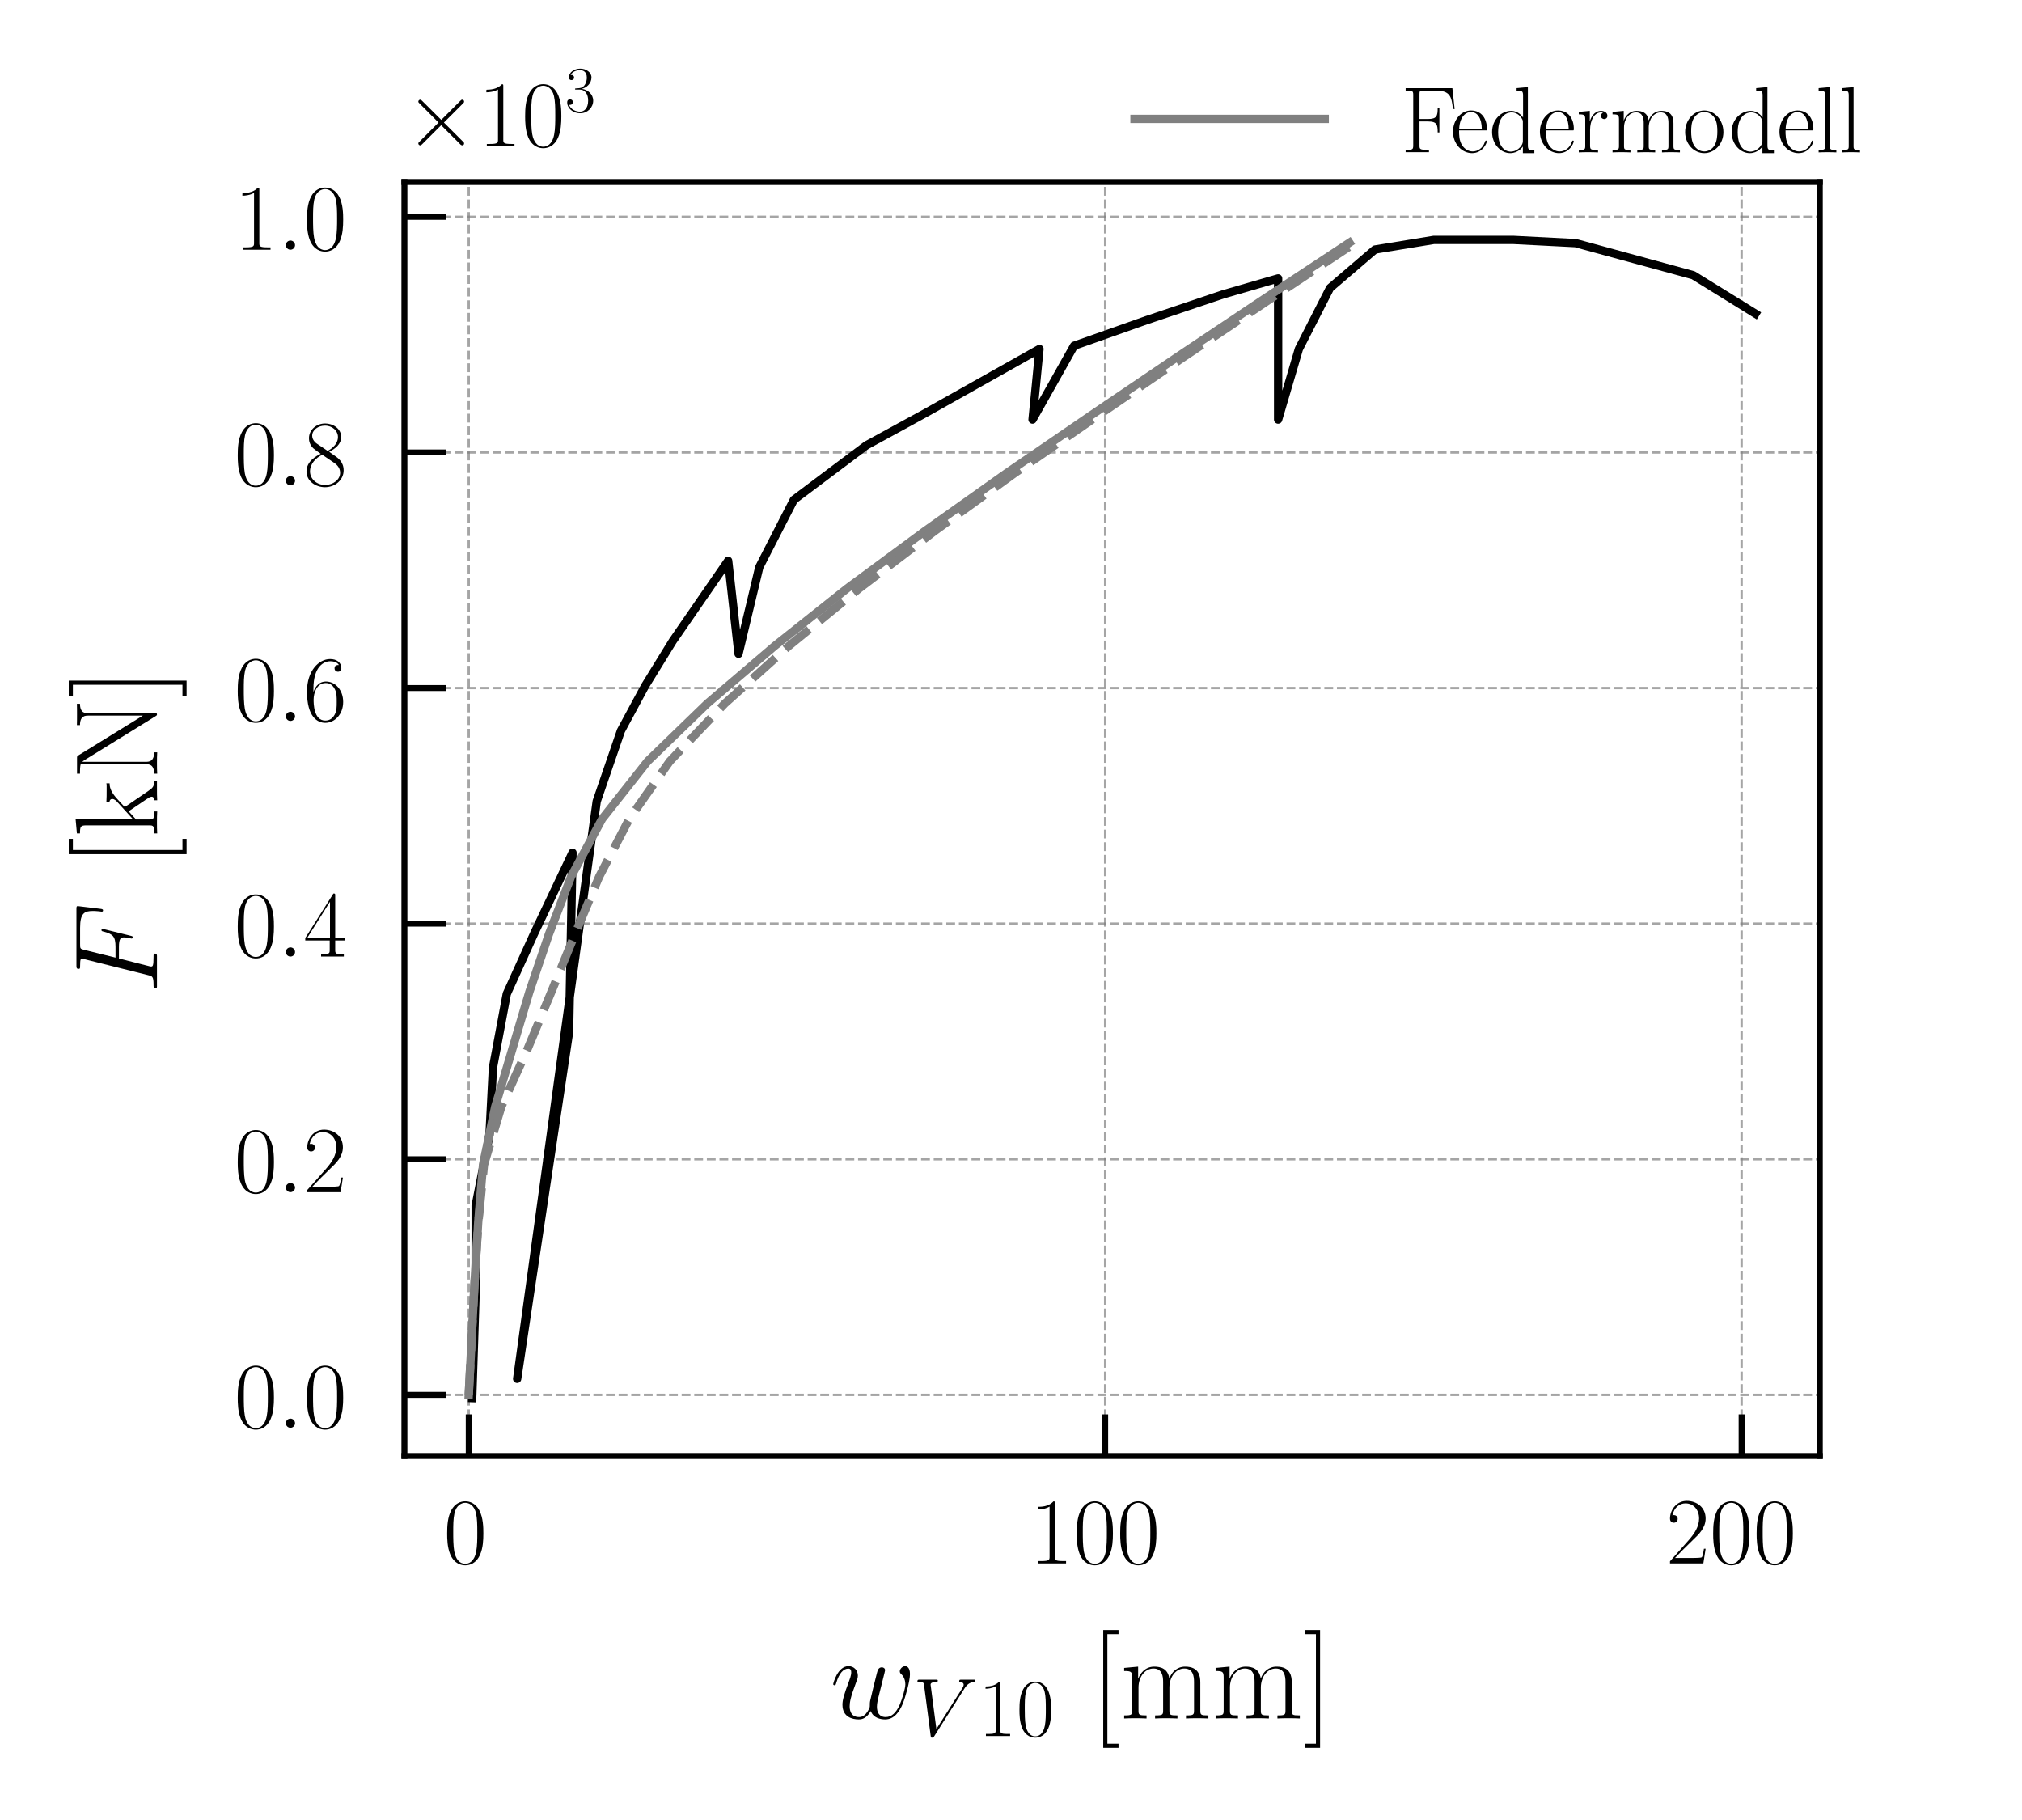
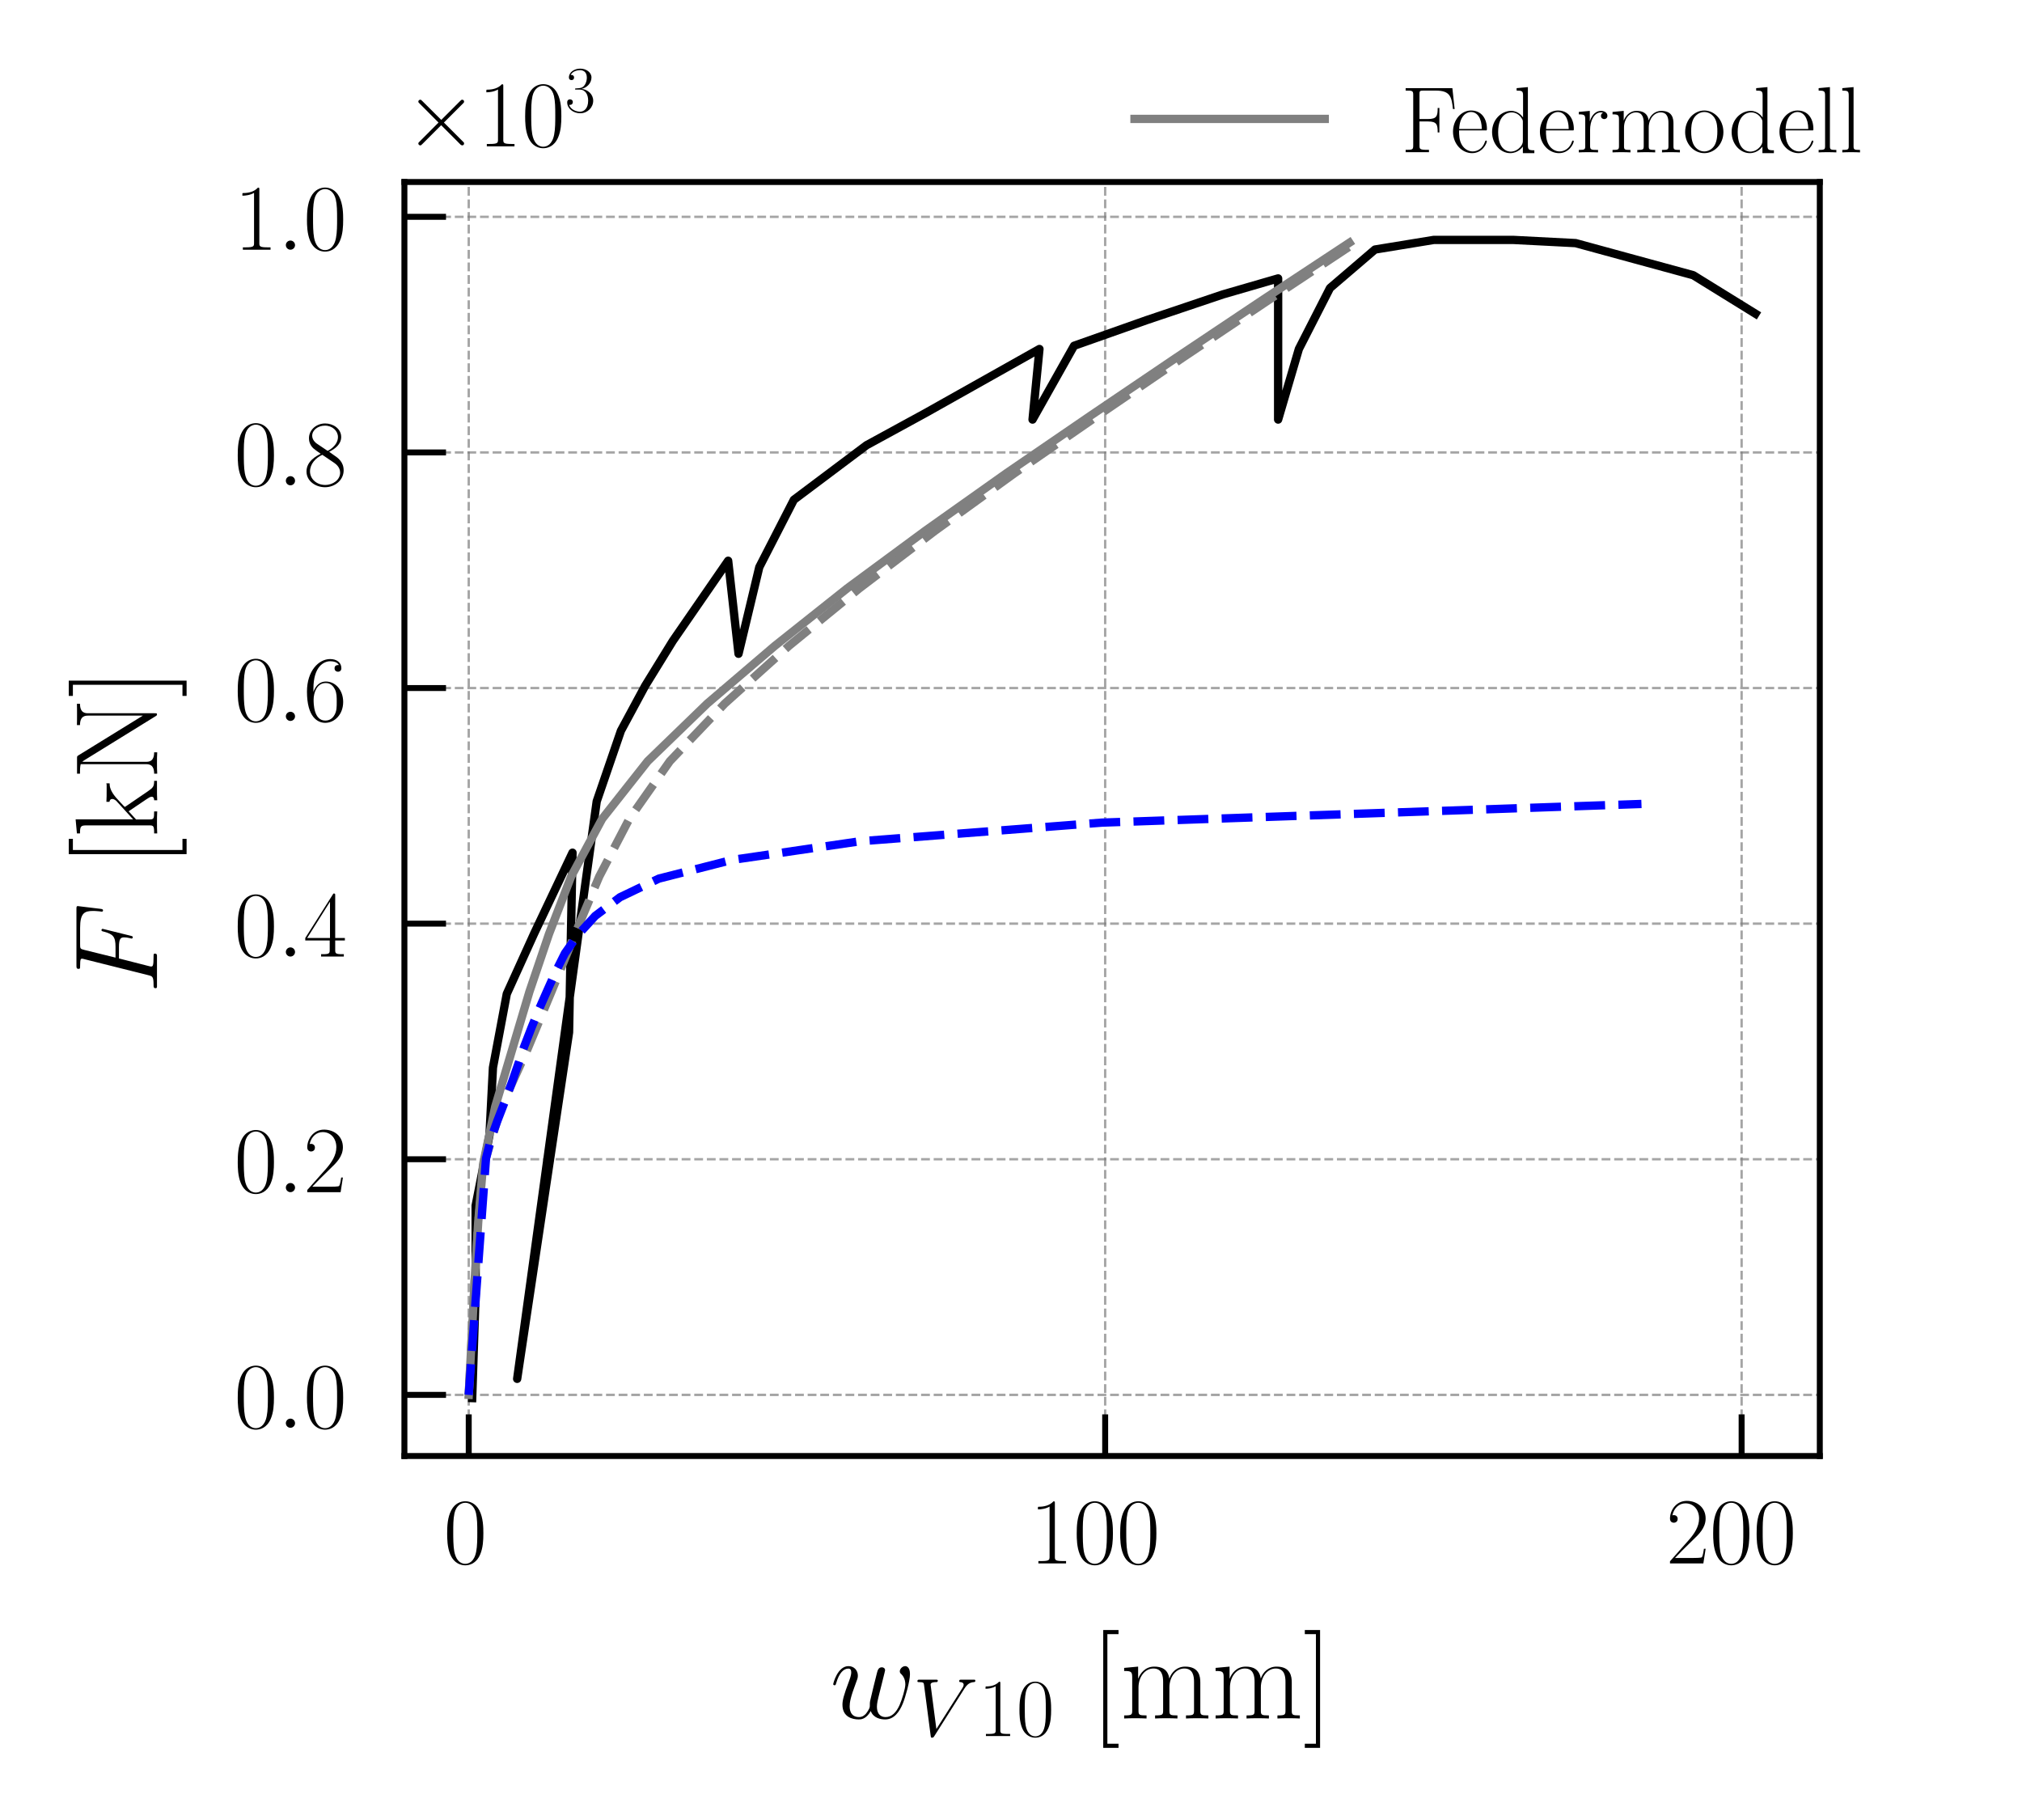
<svg xmlns="http://www.w3.org/2000/svg" xmlns:xlink="http://www.w3.org/1999/xlink" width="170.079pt" height="153.071pt" viewBox="0 0 170.079 153.071" version="1.1">
  <defs>
    <style type="text/css">*{stroke-linejoin: round; stroke-linecap: butt}</style>
  </defs>
  <g id="figure_1">
    <g id="patch_1">
      <path d="M 0 153.071  L 170.079 153.071  L 170.079 0  L 0 0  z " style="fill: #ffffff" />
    </g>
    <g id="axes_1">
      <g id="patch_2">
        <path d="M 34.016 122.457  L 153.071 122.457  L 153.071 15.307  L 34.016 15.307  z " style="fill: #ffffff" />
      </g>
      <g id="matplotlib.axis_1">
        <g id="xtick_1">
          <g id="line2d_1">
-             <path d="M 39.427 122.457  L 39.427 15.307  " clip-path="url(#pce113cdc42)" style="fill: none; stroke-dasharray: 0.74,0.32; stroke-dashoffset: 0; stroke: #808080; stroke-opacity: 0.7; stroke-width: 0.2" />
+             <path d="M 39.427 122.457  L 39.427 15.307  " clip-path="url(#padf5130ca3)" style="fill: none; stroke-dasharray: 0.74,0.32; stroke-dashoffset: 0; stroke: #808080; stroke-opacity: 0.7; stroke-width: 0.2" />
          </g>
          <g id="line2d_2">
            <defs>
-               <path id="mc399e34400" d="M 0 0  L 0 -3.5  " style="stroke: #000000; stroke-width: 0.5" />
-             </defs>
-             <g>
-               <use xlink:href="#mc399e34400" x="39.427" y="122.457" style="stroke: #000000; stroke-width: 0.5" />
+               <path id="md40442b417" d="M 0 0  L 0 -3.5  " style="stroke: #000000; stroke-width: 0.5" />
+             </defs>
+             <g>
+               <use xlink:href="#md40442b417" x="39.427" y="122.457" style="stroke: #000000; stroke-width: 0.5" />
            </g>
          </g>
          <g id="text_1">
            <g transform="translate(37.31025 131.4915) scale(0.08 -0.08)">
              <defs>
                <path id="CMR17-30" d="M 2688 2025  C 2688 2416 2682 3080 2413 3591  C 2176 4039 1798 4198 1466 4198  C 1158 4198 768 4058 525 3597  C 269 3118 243 2524 243 2025  C 243 1661 250 1106 448 619  C 723 -39 1216 -128 1466 -128  C 1760 -128 2208 -7 2470 600  C 2662 1042 2688 1559 2688 2025  z M 1466 -26  C 1056 -26 813 325 723 812  C 653 1188 653 1738 653 2096  C 653 2588 653 2997 736 3387  C 858 3929 1216 4096 1466 4096  C 1728 4096 2067 3923 2189 3400  C 2272 3036 2278 2607 2278 2096  C 2278 1680 2278 1169 2202 792  C 2067 95 1690 -26 1466 -26  z " transform="scale(0.015625)" />
              </defs>
              <use xlink:href="#CMR17-30" transform="scale(0.996264)" />
            </g>
          </g>
        </g>
        <g id="xtick_2">
          <g id="line2d_3">
-             <path d="M 92.961 122.457  L 92.961 15.307  " clip-path="url(#pce113cdc42)" style="fill: none; stroke-dasharray: 0.74,0.32; stroke-dashoffset: 0; stroke: #808080; stroke-opacity: 0.7; stroke-width: 0.2" />
+             <path d="M 92.961 122.457  L 92.961 15.307  " clip-path="url(#padf5130ca3)" style="fill: none; stroke-dasharray: 0.74,0.32; stroke-dashoffset: 0; stroke: #808080; stroke-opacity: 0.7; stroke-width: 0.2" />
          </g>
          <g id="line2d_4">
            <g>
-               <use xlink:href="#mc399e34400" x="92.961" y="122.457" style="stroke: #000000; stroke-width: 0.5" />
+               <use xlink:href="#md40442b417" x="92.961" y="122.457" style="stroke: #000000; stroke-width: 0.5" />
            </g>
          </g>
          <g id="text_2">
            <g transform="translate(86.61014 131.4915) scale(0.08 -0.08)">
              <defs>
                <path id="CMR17-31" d="M 1702 4058  C 1702 4192 1696 4192 1606 4192  C 1357 3916 979 3827 621 3827  C 602 3827 570 3827 563 3808  C 557 3795 557 3782 557 3648  C 755 3648 1088 3686 1344 3839  L 1344 461  C 1344 236 1331 160 781 160  L 589 160  L 589 0  C 896 0 1216 0 1523 0  C 1830 0 2150 0 2458 0  L 2458 160  L 2266 160  C 1715 160 1702 230 1702 458  L 1702 4058  z " transform="scale(0.015625)" />
              </defs>
              <use xlink:href="#CMR17-31" transform="scale(0.996264)" />
              <use xlink:href="#CMR17-30" transform="translate(45.69048 0) scale(0.996264)" />
              <use xlink:href="#CMR17-30" transform="translate(91.38095 0) scale(0.996264)" />
            </g>
          </g>
        </g>
        <g id="xtick_3">
          <g id="line2d_5">
-             <path d="M 146.495 122.457  L 146.495 15.307  " clip-path="url(#pce113cdc42)" style="fill: none; stroke-dasharray: 0.74,0.32; stroke-dashoffset: 0; stroke: #808080; stroke-opacity: 0.7; stroke-width: 0.2" />
+             <path d="M 146.495 122.457  L 146.495 15.307  " clip-path="url(#padf5130ca3)" style="fill: none; stroke-dasharray: 0.74,0.32; stroke-dashoffset: 0; stroke: #808080; stroke-opacity: 0.7; stroke-width: 0.2" />
          </g>
          <g id="line2d_6">
            <g>
-               <use xlink:href="#mc399e34400" x="146.495" y="122.457" style="stroke: #000000; stroke-width: 0.5" />
+               <use xlink:href="#md40442b417" x="146.495" y="122.457" style="stroke: #000000; stroke-width: 0.5" />
            </g>
          </g>
          <g id="text_3">
            <g transform="translate(140.1442 131.4915) scale(0.08 -0.08)">
              <defs>
                <path id="CMR17-32" d="M 2669 989  L 2554 989  C 2490 536 2438 459 2413 420  C 2381 369 1920 369 1830 369  L 602 369  C 832 619 1280 1072 1824 1597  C 2214 1967 2669 2402 2669 3035  C 2669 3790 2067 4224 1395 4224  C 691 4224 262 3604 262 3030  C 262 2780 448 2748 525 2748  C 589 2748 781 2787 781 3010  C 781 3207 614 3264 525 3264  C 486 3264 448 3258 422 3245  C 544 3790 915 4058 1306 4058  C 1862 4058 2227 3617 2227 3035  C 2227 2479 1901 2000 1536 1584  L 262 146  L 262 0  L 2515 0  L 2669 989  z " transform="scale(0.015625)" />
              </defs>
              <use xlink:href="#CMR17-32" transform="scale(0.996264)" />
              <use xlink:href="#CMR17-30" transform="translate(45.69048 0) scale(0.996264)" />
              <use xlink:href="#CMR17-30" transform="translate(91.38095 0) scale(0.996264)" />
            </g>
          </g>
        </g>
        <g id="text_4">
          <g transform="translate(69.81652 144.5132) scale(0.1 -0.1)">
            <defs>
              <path id="CMMI12-77" d="M 2202 390  C 2342 6 2739 -64 2982 -64  C 3469 -64 3757 358 3936 798  C 4083 1169 4320 2012 4320 2389  C 4320 2778 4122 2816 4064 2816  C 3910 2816 3770 2663 3770 2535  C 3770 2459 3814 2414 3846 2389  C 3904 2331 4070 2159 4070 1827  C 4070 1609 3891 1009 3757 709  C 3578 319 3341 64 3008 64  C 2650 64 2534 332 2534 626  C 2534 811 2592 1035 2618 1143  L 2886 2216  C 2918 2344 2976 2567 2976 2593  C 2976 2689 2899 2753 2803 2753  C 2618 2753 2573 2593 2534 2440  C 2470 2191 2202 1111 2176 971  C 2150 862 2150 792 2150 651  C 2150 498 1946 255 1939 243  C 1869 172 1766 64 1568 64  C 1062 64 1062 543 1062 651  C 1062 856 1107 1137 1395 1897  C 1472 2095 1504 2178 1504 2305  C 1504 2574 1312 2816 998 2816  C 410 2816 173 1890 173 1839  C 173 1814 198 1782 243 1782  C 301 1782 307 1807 333 1896  C 493 2454 742 2682 979 2682  C 1043 2682 1146 2682 1146 2478  C 1146 2446 1146 2312 1037 2031  C 736 1233 672 971 672 728  C 672 57 1222 -64 1549 -64  C 1658 -64 1946 -64 2202 390  z " transform="scale(0.015625)" />
              <path id="CMMI12-56" d="M 3962 3640  C 4179 3984 4378 4136 4704 4162  C 4768 4168 4819 4168 4819 4282  C 4819 4308 4806 4346 4749 4346  C 4634 4346 4358 4346 4243 4346  C 4058 4346 3866 4346 3686 4346  C 3635 4346 3571 4346 3571 4226  C 3571 4168 3629 4162 3654 4162  C 3891 4143 3917 4029 3917 3952  C 3917 3857 3827 3710 3821 3704  L 1811 540  L 1363 3969  C 1363 4160 1696 4160 1766 4160  C 1862 4160 1920 4160 1920 4282  C 1920 4346 1850 4346 1830 4346  C 1722 4346 1594 4346 1485 4346  L 1126 4346  C 659 4346 467 4346 461 4346  C 422 4346 346 4346 346 4230  C 346 4160 390 4160 493 4160  C 819 4160 838 4102 858 3944  L 1370 24  C 1389 -109 1389 -128 1478 -128  C 1555 -128 1587 -109 1651 -8  L 3962 3640  z " transform="scale(0.015625)" />
              <path id="CMR17-5b" d="M 1504 -1600  L 1504 -1377  L 902 -1377  L 902 4544  L 1504 4544  L 1504 4767  L 678 4767  L 678 -1600  L 1504 -1600  z " transform="scale(0.015625)" />
              <path id="CMR17-6d" d="M 4326 1933  C 4326 2252 4269 2790 3507 2790  C 3072 2790 2771 2496 2656 2151  L 2650 2151  C 2573 2676 2195 2790 1837 2790  C 1331 2790 1069 2400 973 2144  L 966 2144  L 966 2790  L 211 2720  L 211 2554  C 589 2554 646 2515 646 2208  L 646 428  C 646 184 621 153 211 153  L 211 -13  C 365 0 646 0 813 0  C 979 0 1267 0 1421 -13  L 1421 153  C 1011 153 986 178 986 428  L 986 1658  C 986 2247 1344 2688 1792 2688  C 2266 2688 2317 2266 2317 1958  L 2317 428  C 2317 184 2291 153 1882 153  L 1882 -13  C 2035 0 2317 0 2483 0  C 2650 0 2938 0 3091 -13  L 3091 153  C 2682 153 2656 178 2656 428  L 2656 1658  C 2656 2247 3014 2688 3462 2688  C 3936 2688 3987 2266 3987 1958  L 3987 428  C 3987 184 3962 153 3552 153  L 3552 -13  C 3706 0 3987 0 4154 0  C 4320 0 4608 0 4762 -13  L 4762 153  C 4352 153 4326 178 4326 428  L 4326 1933  z " transform="scale(0.015625)" />
              <path id="CMR17-5d" d="M 915 4767  L 90 4767  L 90 4544  L 691 4544  L 691 -1377  L 90 -1377  L 90 -1600  L 915 -1600  L 915 4767  z " transform="scale(0.015625)" />
            </defs>
            <use xlink:href="#CMMI12-77" transform="scale(0.996264)" />
            <use xlink:href="#CMMI12-56" transform="translate(69.73199 -14.94392) scale(0.697382)" />
            <use xlink:href="#CMR17-31" transform="translate(124.7149 -14.94392) scale(0.697382)" />
            <use xlink:href="#CMR17-30" transform="translate(156.698 -14.94392) scale(0.697382)" />
            <use xlink:href="#CMR17-5b" transform="translate(219.2553 0) scale(0.996264)" />
            <use xlink:href="#CMR17-6d" transform="translate(244.1264 0) scale(0.996264)" />
            <use xlink:href="#CMR17-6d" transform="translate(321.046 0) scale(0.996264)" />
            <use xlink:href="#CMR17-5d" transform="translate(397.9656 0) scale(0.996264)" />
          </g>
        </g>
      </g>
      <g id="matplotlib.axis_2">
        <g id="ytick_1">
          <g id="line2d_7">
-             <path d="M 34.016 117.316  L 153.071 117.316  " clip-path="url(#pce113cdc42)" style="fill: none; stroke-dasharray: 0.74,0.32; stroke-dashoffset: 0; stroke: #808080; stroke-opacity: 0.7; stroke-width: 0.2" />
+             <path d="M 34.016 117.316  L 153.071 117.316  " clip-path="url(#padf5130ca3)" style="fill: none; stroke-dasharray: 0.74,0.32; stroke-dashoffset: 0; stroke: #808080; stroke-opacity: 0.7; stroke-width: 0.2" />
          </g>
          <g id="line2d_8">
            <defs>
-               <path id="mf75e0494d8" d="M 0 0  L 3.5 0  " style="stroke: #000000; stroke-width: 0.5" />
-             </defs>
-             <g>
-               <use xlink:href="#mf75e0494d8" x="34.016" y="117.316" style="stroke: #000000; stroke-width: 0.5" />
+               <path id="m12a838e533" d="M 0 0  L 3.5 0  " style="stroke: #000000; stroke-width: 0.5" />
+             </defs>
+             <g>
+               <use xlink:href="#m12a838e533" x="34.016" y="117.316" style="stroke: #000000; stroke-width: 0.5" />
            </g>
          </g>
          <g id="text_5">
            <g transform="translate(19.69506 120.0838) scale(0.08 -0.08)">
              <defs>
                <path id="CMMI12-3a" d="M 1178 307  C 1178 492 1024 619 870 619  C 685 619 557 466 557 313  C 557 128 710 0 864 0  C 1050 0 1178 153 1178 307  z " transform="scale(0.015625)" />
              </defs>
              <use xlink:href="#CMR17-30" transform="scale(0.996264)" />
              <use xlink:href="#CMMI12-3a" transform="translate(45.69048 0) scale(0.996264)" />
              <use xlink:href="#CMR17-30" transform="translate(72.78765 0) scale(0.996264)" />
            </g>
          </g>
        </g>
        <g id="ytick_2">
          <g id="line2d_9">
-             <path d="M 34.016 97.5  L 153.071 97.5  " clip-path="url(#pce113cdc42)" style="fill: none; stroke-dasharray: 0.74,0.32; stroke-dashoffset: 0; stroke: #808080; stroke-opacity: 0.7; stroke-width: 0.2" />
+             <path d="M 34.016 97.5  L 153.071 97.5  " clip-path="url(#padf5130ca3)" style="fill: none; stroke-dasharray: 0.74,0.32; stroke-dashoffset: 0; stroke: #808080; stroke-opacity: 0.7; stroke-width: 0.2" />
          </g>
          <g id="line2d_10">
            <g>
-               <use xlink:href="#mf75e0494d8" x="34.016" y="97.5" style="stroke: #000000; stroke-width: 0.5" />
+               <use xlink:href="#m12a838e533" x="34.016" y="97.5" style="stroke: #000000; stroke-width: 0.5" />
            </g>
          </g>
          <g id="text_6">
            <g transform="translate(19.69506 100.2675) scale(0.08 -0.08)">
              <use xlink:href="#CMR17-30" transform="scale(0.996264)" />
              <use xlink:href="#CMMI12-3a" transform="translate(45.69048 0) scale(0.996264)" />
              <use xlink:href="#CMR17-32" transform="translate(72.78765 0) scale(0.996264)" />
            </g>
          </g>
        </g>
        <g id="ytick_3">
          <g id="line2d_11">
-             <path d="M 34.016 77.684  L 153.071 77.684  " clip-path="url(#pce113cdc42)" style="fill: none; stroke-dasharray: 0.74,0.32; stroke-dashoffset: 0; stroke: #808080; stroke-opacity: 0.7; stroke-width: 0.2" />
+             <path d="M 34.016 77.684  L 153.071 77.684  " clip-path="url(#padf5130ca3)" style="fill: none; stroke-dasharray: 0.74,0.32; stroke-dashoffset: 0; stroke: #808080; stroke-opacity: 0.7; stroke-width: 0.2" />
          </g>
          <g id="line2d_12">
            <g>
-               <use xlink:href="#mf75e0494d8" x="34.016" y="77.684" style="stroke: #000000; stroke-width: 0.5" />
+               <use xlink:href="#m12a838e533" x="34.016" y="77.684" style="stroke: #000000; stroke-width: 0.5" />
            </g>
          </g>
          <g id="text_7">
            <g transform="translate(19.69506 80.45115) scale(0.08 -0.08)">
              <defs>
                <path id="CMR17-34" d="M 2150 4122  C 2150 4256 2144 4256 2029 4256  L 128 1254  L 128 1088  L 1779 1088  L 1779 457  C 1779 224 1766 160 1318 160  L 1197 160  L 1197 0  C 1402 0 1747 0 1965 0  C 2182 0 2528 0 2733 0  L 2733 160  L 2611 160  C 2163 160 2150 224 2150 457  L 2150 1088  L 2803 1088  L 2803 1254  L 2150 1254  L 2150 4122  z M 1798 3703  L 1798 1254  L 256 1254  L 1798 3703  z " transform="scale(0.015625)" />
              </defs>
              <use xlink:href="#CMR17-30" transform="scale(0.996264)" />
              <use xlink:href="#CMMI12-3a" transform="translate(45.69048 0) scale(0.996264)" />
              <use xlink:href="#CMR17-34" transform="translate(72.78765 0) scale(0.996264)" />
            </g>
          </g>
        </g>
        <g id="ytick_4">
          <g id="line2d_13">
-             <path d="M 34.016 57.867  L 153.071 57.867  " clip-path="url(#pce113cdc42)" style="fill: none; stroke-dasharray: 0.74,0.32; stroke-dashoffset: 0; stroke: #808080; stroke-opacity: 0.7; stroke-width: 0.2" />
+             <path d="M 34.016 57.867  L 153.071 57.867  " clip-path="url(#padf5130ca3)" style="fill: none; stroke-dasharray: 0.74,0.32; stroke-dashoffset: 0; stroke: #808080; stroke-opacity: 0.7; stroke-width: 0.2" />
          </g>
          <g id="line2d_14">
            <g>
-               <use xlink:href="#mf75e0494d8" x="34.016" y="57.867" style="stroke: #000000; stroke-width: 0.5" />
+               <use xlink:href="#m12a838e533" x="34.016" y="57.867" style="stroke: #000000; stroke-width: 0.5" />
            </g>
          </g>
          <g id="text_8">
            <g transform="translate(19.69506 60.63482) scale(0.08 -0.08)">
              <defs>
                <path id="CMR17-36" d="M 678 2176  C 678 3690 1395 4032 1811 4032  C 1946 4032 2272 4009 2400 3776  C 2298 3776 2106 3776 2106 3553  C 2106 3381 2246 3323 2336 3323  C 2394 3323 2566 3348 2566 3560  C 2566 3954 2246 4179 1805 4179  C 1043 4179 243 3390 243 1984  C 243 253 966 -128 1478 -128  C 2099 -128 2688 427 2688 1283  C 2688 2081 2170 2662 1517 2662  C 1126 2662 838 2407 678 1960  L 678 2176  z M 1478 25  C 691 25 691 1200 691 1436  C 691 1896 909 2560 1504 2560  C 1613 2560 1926 2560 2138 2120  C 2253 1870 2253 1609 2253 1289  C 2253 944 2253 690 2118 434  C 1978 171 1773 25 1478 25  z " transform="scale(0.015625)" />
              </defs>
              <use xlink:href="#CMR17-30" transform="scale(0.996264)" />
              <use xlink:href="#CMMI12-3a" transform="translate(45.69048 0) scale(0.996264)" />
              <use xlink:href="#CMR17-36" transform="translate(72.78765 0) scale(0.996264)" />
            </g>
          </g>
        </g>
        <g id="ytick_5">
          <g id="line2d_15">
-             <path d="M 34.016 38.051  L 153.071 38.051  " clip-path="url(#pce113cdc42)" style="fill: none; stroke-dasharray: 0.74,0.32; stroke-dashoffset: 0; stroke: #808080; stroke-opacity: 0.7; stroke-width: 0.2" />
+             <path d="M 34.016 38.051  L 153.071 38.051  " clip-path="url(#padf5130ca3)" style="fill: none; stroke-dasharray: 0.74,0.32; stroke-dashoffset: 0; stroke: #808080; stroke-opacity: 0.7; stroke-width: 0.2" />
          </g>
          <g id="line2d_16">
            <g>
-               <use xlink:href="#mf75e0494d8" x="34.016" y="38.051" style="stroke: #000000; stroke-width: 0.5" />
+               <use xlink:href="#m12a838e533" x="34.016" y="38.051" style="stroke: #000000; stroke-width: 0.5" />
            </g>
          </g>
          <g id="text_9">
            <g transform="translate(19.69506 40.81848) scale(0.08 -0.08)">
              <defs>
                <path id="CMR17-38" d="M 1741 2264  C 2144 2467 2554 2773 2554 3263  C 2554 3841 1990 4179 1472 4179  C 890 4179 378 3759 378 3180  C 378 3021 416 2747 666 2505  C 730 2442 998 2251 1171 2130  C 883 1983 211 1634 211 934  C 211 279 838 -128 1459 -128  C 2144 -128 2720 362 2720 1010  C 2720 1590 2330 1857 2074 2029  L 1741 2264  z M 902 2822  C 851 2854 595 3051 595 3351  C 595 3739 998 4032 1459 4032  C 1965 4032 2336 3676 2336 3262  C 2336 2669 1670 2331 1638 2331  C 1632 2331 1626 2331 1574 2370  L 902 2822  z M 2080 1519  C 2176 1449 2483 1240 2483 851  C 2483 381 2010 25 1472 25  C 890 25 448 438 448 940  C 448 1443 838 1862 1280 2060  L 2080 1519  z " transform="scale(0.015625)" />
              </defs>
              <use xlink:href="#CMR17-30" transform="scale(0.996264)" />
              <use xlink:href="#CMMI12-3a" transform="translate(45.69048 0) scale(0.996264)" />
              <use xlink:href="#CMR17-38" transform="translate(72.78765 0) scale(0.996264)" />
            </g>
          </g>
        </g>
        <g id="ytick_6">
          <g id="line2d_17">
-             <path d="M 34.016 18.235  L 153.071 18.235  " clip-path="url(#pce113cdc42)" style="fill: none; stroke-dasharray: 0.74,0.32; stroke-dashoffset: 0; stroke: #808080; stroke-opacity: 0.7; stroke-width: 0.2" />
+             <path d="M 34.016 18.235  L 153.071 18.235  " clip-path="url(#padf5130ca3)" style="fill: none; stroke-dasharray: 0.74,0.32; stroke-dashoffset: 0; stroke: #808080; stroke-opacity: 0.7; stroke-width: 0.2" />
          </g>
          <g id="line2d_18">
            <g>
-               <use xlink:href="#mf75e0494d8" x="34.016" y="18.235" style="stroke: #000000; stroke-width: 0.5" />
+               <use xlink:href="#m12a838e533" x="34.016" y="18.235" style="stroke: #000000; stroke-width: 0.5" />
            </g>
          </g>
          <g id="text_10">
            <g transform="translate(19.69506 21.00215) scale(0.08 -0.08)">
              <use xlink:href="#CMR17-31" transform="scale(0.996264)" />
              <use xlink:href="#CMMI12-3a" transform="translate(45.69048 0) scale(0.996264)" />
              <use xlink:href="#CMR17-30" transform="translate(72.78765 0) scale(0.996264)" />
            </g>
          </g>
        </g>
        <g id="text_11">
          <g transform="translate(13.2044 83.5699) rotate(-90) scale(0.1 -0.1)">
            <defs>
              <path id="CMMI12-46" d="M 1901 2055  L 2515 2055  C 3002 2055 3040 1946 3040 1761  C 3040 1678 3027 1589 2995 1448  C 2982 1423 2976 1391 2976 1378  C 2976 1333 3002 1308 3046 1308  C 3098 1308 3104 1333 3130 1435  L 3501 2935  C 3501 2961 3482 2999 3437 2999  C 3379 2999 3373 2974 3347 2863  C 3213 2376 3085 2240 2528 2240  L 1946 2240  L 2362 3926  C 2419 4154 2432 4154 2694 4154  L 3552 4154  C 4352 4154 4467 3918 4467 3464  C 4467 3426 4467 3285 4448 3119  C 4442 3094 4429 3011 4429 2985  C 4429 2934 4461 2915 4499 2915  C 4544 2915 4570 2941 4582 3055  L 4717 4174  C 4717 4195 4730 4263 4730 4277  C 4730 4352 4672 4352 4557 4352  L 1523 4352  C 1402 4352 1338 4352 1338 4229  C 1338 4154 1382 4154 1491 4154  C 1888 4154 1888 4113 1888 4050  C 1888 4018 1882 3992 1862 3922  L 998 473  C 941 249 928 185 480 185  C 358 185 294 185 294 70  C 294 0 352 0 390 0  C 512 0 640 0 762 0  L 1594 0  C 1734 0 1888 0 2029 0  C 2086 0 2163 0 2163 115  C 2163 185 2125 185 1984 185  C 1478 185 1466 229 1466 324  C 1466 356 1478 406 1491 449  L 1901 2055  z " transform="scale(0.015625)" />
              <path id="CMR17-6b" d="M 1670 1673  C 1664 1686 1632 1724 1632 1743  C 1632 1756 2086 2171 2144 2222  C 2509 2528 2739 2560 2906 2560  L 2906 2733  C 2867 2733 2854 2733 2848 2720  L 2534 2720  C 2355 2720 2080 2720 1907 2733  L 1907 2566  C 1997 2559 2061 2508 2061 2419  C 2061 2291 1933 2170 1926 2170  L 960 1289  L 960 4396  L 198 4326  L 198 4160  C 576 4160 634 4122 634 3817  L 634 426  C 634 184 608 153 198 153  L 198 -13  C 352 0 634 0 794 0  C 954 0 1235 0 1389 -13  L 1389 153  C 979 153 954 178 954 428  L 954 1130  L 1395 1532  L 2042 574  C 2118 459 2182 369 2182 286  C 2182 172 2067 153 1990 153  L 1990 -13  C 2144 0 2419 0 2579 0  C 2694 0 2931 0 3040 0  L 3040 153  C 2739 153 2669 210 2477 491  L 1670 1673  z " transform="scale(0.015625)" />
              <path id="CMR17-4e" d="M 1312 4250  C 1267 4320 1261 4320 1139 4320  L 326 4320  L 326 4160  L 448 4160  C 704 4160 819 4129 838 4122  L 838 610  C 838 451 838 153 326 153  L 326 -13  C 474 0 742 0 902 0  C 1062 0 1331 0 1478 -13  L 1478 153  C 966 153 966 451 966 610  L 966 4033  C 1011 3995 1011 3982 1056 3919  L 3430 76  C 3475 0 3494 0 3526 0  C 3590 0 3590 19 3590 139  L 3590 3705  C 3590 3863 3590 4160 4102 4160  L 4102 4326  C 3955 4320 3686 4320 3526 4320  C 3366 4320 3098 4320 2950 4326  L 2950 4160  C 3462 4160 3462 3862 3462 3703  L 3462 763  L 1312 4250  z " transform="scale(0.015625)" />
            </defs>
            <use xlink:href="#CMMI12-46" transform="scale(0.996264)" />
            <use xlink:href="#CMR17-5b" transform="translate(106.7728 0) scale(0.996264)" />
            <use xlink:href="#CMR17-6b" transform="translate(131.6438 0) scale(0.996264)" />
            <use xlink:href="#CMR17-4e" transform="translate(179.9367 0) scale(0.996264)" />
            <use xlink:href="#CMR17-5d" transform="translate(249.0092 0) scale(0.996264)" />
          </g>
        </g>
        <g id="text_12">
          <g transform="translate(34.01575 12.30709) scale(0.08 -0.08)">
            <defs>
              <path id="CMSY10-2" d="M 2490 1785  L 1210 3059  C 1133 3136 1120 3148 1069 3148  C 1005 3148 941 3091 941 3020  C 941 2976 954 2963 1024 2892  L 2304 1606  L 1024 320  C 954 249 941 236 941 192  C 941 121 1005 64 1069 64  C 1120 64 1133 76 1210 153  L 2483 1427  L 3808 102  C 3821 96 3866 64 3904 64  C 3981 64 4032 121 4032 192  C 4032 204 4032 230 4013 262  C 4006 275 2989 1280 2669 1606  L 3840 2777  C 3872 2816 3968 2899 4000 2937  C 4006 2950 4032 2976 4032 3020  C 4032 3091 3981 3148 3904 3148  C 3853 3148 3827 3123 3757 3052  L 2490 1785  z " transform="scale(0.015625)" />
              <path id="CMR17-33" d="M 1414 2157  C 1984 2157 2234 1662 2234 1090  C 2234 320 1824 25 1453 25  C 1114 25 563 194 390 693  C 422 680 454 680 486 680  C 640 680 755 782 755 948  C 755 1133 614 1216 486 1216  C 378 1216 211 1165 211 926  C 211 335 787 -128 1466 -128  C 2176 -128 2720 430 2720 1085  C 2720 1707 2208 2157 1600 2227  C 2086 2328 2554 2756 2554 3329  C 2554 3820 2048 4179 1472 4179  C 890 4179 378 3829 378 3329  C 378 3110 544 3072 627 3072  C 762 3072 877 3155 877 3321  C 877 3486 762 3569 627 3569  C 602 3569 570 3569 544 3557  C 730 3959 1235 4032 1459 4032  C 1683 4032 2106 3925 2106 3320  C 2106 3143 2080 2828 1862 2550  C 1670 2304 1453 2304 1242 2284  C 1210 2284 1062 2269 1037 2269  C 992 2263 966 2257 966 2208  C 966 2163 973 2157 1101 2157  L 1414 2157  z " transform="scale(0.015625)" />
            </defs>
            <use xlink:href="#CMSY10-2" transform="scale(0.996264)" />
            <use xlink:href="#CMR17-31" transform="translate(77.48747 0) scale(0.996264)" />
            <use xlink:href="#CMR17-30" transform="translate(123.1779 0) scale(0.996264)" />
            <use xlink:href="#CMR17-33" transform="translate(168.8684 36.15364) scale(0.697382)" />
          </g>
        </g>
      </g>
      <g id="line2d_19">
-         <path d="M 39.718 117.586  L 40.009 108.682  L 40.009 101.396  L 41.173 95.46  L 41.464 89.794  L 42.628 83.588  L 44.955 78.461  L 48.156 71.715  L 47.865 86.826  L 43.501 115.967  L 50.192 67.398  L 52.229 61.462  L 54.266 57.684  L 56.593 53.906  L 61.248 47.161  L 62.121 54.986  L 63.867 47.7  L 66.776 42.034  L 72.886 37.447  L 77.832 34.748  L 87.433 29.352  L 86.852 35.288  L 90.343 29.082  L 96.453 26.923  L 102.854 24.765  L 107.509 23.415  L 107.509 35.288  L 109.254 29.352  L 111.873 24.225  L 115.655 20.987  L 120.601 20.178  L 127.293 20.178  L 132.53 20.447  L 137.476 21.797  L 142.422 23.146  L 147.659 26.384  " clip-path="url(#pce113cdc42)" style="fill: none; stroke: #000000; stroke-width: 0.7; stroke-linecap: square" />
+         <path d="M 39.718 117.586  L 40.009 108.682  L 40.009 101.396  L 41.173 95.46  L 41.464 89.794  L 42.628 83.588  L 44.955 78.461  L 48.156 71.715  L 47.865 86.826  L 43.501 115.967  L 50.192 67.398  L 52.229 61.462  L 54.266 57.684  L 56.593 53.906  L 61.248 47.161  L 62.121 54.986  L 63.867 47.7  L 66.776 42.034  L 72.886 37.447  L 77.832 34.748  L 87.433 29.352  L 86.852 35.288  L 90.343 29.082  L 96.453 26.923  L 102.854 24.765  L 107.509 23.415  L 107.509 35.288  L 109.254 29.352  L 111.873 24.225  L 115.655 20.987  L 120.601 20.178  L 127.293 20.178  L 132.53 20.447  L 137.476 21.797  L 142.422 23.146  L 147.659 26.384  " clip-path="url(#padf5130ca3)" style="fill: none; stroke: #000000; stroke-width: 0.7; stroke-linecap: square" />
      </g>
      <g id="line2d_20">
-         <path d="M 39.427 117.316  L 39.679 112.471  L 39.93 107.626  L 40.225 102.781  L 40.633 97.936  L 41.65 93.091  L 43.091 88.246  L 44.534 83.401  L 46.177 78.556  L 48.045 73.711  L 50.654 68.865  L 54.482 64.02  L 59.488 59.175  L 65.163 54.33  L 71.261 49.485  L 77.829 44.64  L 84.665 39.795  L 91.744 34.95  L 98.906 30.105  L 106.153 25.26  L 113.502 20.415  " clip-path="url(#pce113cdc42)" style="fill: none; stroke: #808080; stroke-width: 0.7; stroke-linecap: square" />
+         <path d="M 39.427 117.316  L 39.679 112.471  L 39.93 107.626  L 40.225 102.781  L 40.633 97.936  L 41.65 93.091  L 43.091 88.246  L 44.534 83.401  L 46.177 78.556  L 48.045 73.711  L 50.654 68.865  L 54.482 64.02  L 59.488 59.175  L 65.163 54.33  L 71.261 49.485  L 77.829 44.64  L 84.665 39.795  L 91.744 34.95  L 98.906 30.105  L 106.153 25.26  L 113.502 20.415  " clip-path="url(#padf5130ca3)" style="fill: none; stroke: #808080; stroke-width: 0.7; stroke-linecap: square" />
      </g>
      <g id="line2d_21">
-         <path d="M 39.427 117.316  L 39.679 112.471  L 39.93 107.626  L 40.241 102.781  L 40.714 97.936  L 42.166 93.091  L 44.368 88.246  L 46.386 83.401  L 48.368 78.556  L 50.409 73.711  L 52.936 68.865  L 56.344 64.02  L 60.962 59.175  L 66.351 54.33  L 72.283 49.485  L 78.651 44.64  L 85.345 39.795  L 92.354 34.95  L 99.452 30.105  L 106.676 25.26  L 113.992 20.415  " clip-path="url(#pce113cdc42)" style="fill: none; stroke-dasharray: 2.59,1.12; stroke-dashoffset: 0; stroke: #808080; stroke-width: 0.7" />
+         <path d="M 39.427 117.316  L 39.679 112.471  L 39.93 107.626  L 40.241 102.781  L 40.714 97.936  L 42.166 93.091  L 44.368 88.246  L 46.386 83.401  L 48.368 78.556  L 50.409 73.711  L 52.936 68.865  L 56.344 64.02  L 60.962 59.175  L 66.351 54.33  L 72.283 49.485  L 78.651 44.64  L 85.345 39.795  L 92.354 34.95  L 99.452 30.105  L 106.676 25.26  L 113.992 20.415  " clip-path="url(#padf5130ca3)" style="fill: none; stroke-dasharray: 2.59,1.12; stroke-dashoffset: 0; stroke: #808080; stroke-width: 0.7" />
+       </g>
+       <g id="line2d_22">
+         <path d="M 39.427 117.316  L 40.879 97.437  L 41.264 95.867  L 41.824 94.298  L 42.433 92.728  L 43.015 91.159  L 43.56 89.59  L 44.092 88.02  L 44.699 86.451  L 45.34 84.881  L 46.032 83.312  L 46.736 81.742  L 47.521 80.173  L 48.631 78.603  L 50.065 77.034  L 52.148 75.464  L 55.421 73.895  L 61.565 72.326  L 72.333 70.756  L 92.68 69.187  L 138.07 67.617  " clip-path="url(#padf5130ca3)" style="fill: none; stroke-dasharray: 2.59,1.12; stroke-dashoffset: 0; stroke: #0000ff; stroke-width: 0.7" />
      </g>
      <g id="patch_3">
        <path d="M 34.016 122.457  L 34.016 15.307  " style="fill: none; stroke: #000000; stroke-width: 0.5; stroke-linejoin: miter; stroke-linecap: square" />
      </g>
      <g id="patch_4">
        <path d="M 153.071 122.457  L 153.071 15.307  " style="fill: none; stroke: #000000; stroke-width: 0.5; stroke-linejoin: miter; stroke-linecap: square" />
      </g>
      <g id="patch_5">
        <path d="M 34.016 122.457  L 153.071 122.457  " style="fill: none; stroke: #000000; stroke-width: 0.5; stroke-linejoin: miter; stroke-linecap: square" />
      </g>
      <g id="patch_6">
        <path d="M 34.016 15.307  L 153.071 15.307  " style="fill: none; stroke: #000000; stroke-width: 0.5; stroke-linejoin: miter; stroke-linecap: square" />
      </g>
    </g>
    <g id="legend_1">
-       <g id="line2d_22">
+       <g id="line2d_23">
        <path d="M 95.429 10  L 103.429 10  L 111.429 10  " style="fill: none; stroke: #808080; stroke-width: 0.7; stroke-linecap: square" />
      </g>
      <g id="text_13">
        <g transform="translate(117.829 12.8) scale(0.08 -0.08)">
          <defs>
            <path id="CMR17-46" d="M 3482 4325  L 326 4325  L 326 4160  C 768 4160 838 4160 838 3874  L 838 446  C 838 160 768 160 326 160  L 326 0  C 512 0 870 0 1069 0  C 1331 0 1638 0 1901 0  L 1901 160  L 1760 160  C 1274 160 1261 223 1261 452  L 1261 2075  L 1837 2075  C 2432 2075 2490 1865 2490 1332  L 2605 1332  L 2605 2987  L 2490 2987  C 2490 2450 2432 2240 1837 2240  L 1261 2240  L 1261 3911  C 1261 4128 1274 4160 1530 4160  L 2355 4160  C 3322 4160 3430 3765 3520 2916  L 3635 2916  L 3482 4325  z " transform="scale(0.015625)" />
            <path id="CMR17-65" d="M 2438 1472  C 2464 1498 2464 1511 2464 1576  C 2464 2238 2118 2816 1389 2816  C 710 2816 173 2169 173 1383  C 173 551 781 -64 1459 -64  C 2176 -64 2458 607 2458 740  C 2458 784 2419 784 2406 784  C 2362 784 2355 771 2330 696  C 2189 265 1837 51 1504 51  C 1229 51 954 203 781 480  C 582 803 582 1176 582 1472  L 2438 1472  z M 589 1568  C 634 2505 1126 2714 1382 2714  C 1818 2714 2112 2297 2118 1568  L 589 1568  z " transform="scale(0.015625)" />
            <path id="CMR17-64" d="M 1869 4326  L 1869 4160  C 2246 4160 2304 4122 2304 3820  L 2304 2345  C 2278 2377 2016 2790 1498 2790  C 845 2790 211 2208 211 1364  C 211 525 806 -64 1434 -64  C 1978 -64 2259 337 2291 380  L 2291 -63  L 3066 -63  L 3066 128  C 2688 128 2630 166 2630 473  L 2630 4396  L 1869 4326  z M 2291 755  C 2291 563 2176 390 2029 262  C 1811 70 1594 38 1472 38  C 1286 38 621 134 621 1356  C 621 2612 1363 2688 1530 2688  C 1824 2688 2061 2522 2208 2291  C 2291 2157 2291 2138 2291 2023  L 2291 755  z " transform="scale(0.015625)" />
            <path id="CMR17-72" d="M 960 1497  C 960 2112 1222 2688 1702 2688  C 1747 2688 1792 2682 1837 2662  C 1837 2662 1696 2617 1696 2452  C 1696 2298 1818 2234 1914 2234  C 1990 2234 2131 2279 2131 2458  C 2131 2663 1926 2790 1709 2790  C 1222 2790 1011 2317 947 2093  L 941 2093  L 941 2790  L 198 2720  L 198 2554  C 576 2554 634 2515 634 2208  L 634 428  C 634 184 608 153 198 153  L 198 -13  C 352 0 646 0 813 0  C 998 0 1325 0 1498 -13  L 1498 153  C 1037 153 960 153 960 440  L 960 1497  z " transform="scale(0.015625)" />
            <path id="CMR17-6f" d="M 2758 1356  C 2758 2176 2163 2816 1466 2816  C 768 2816 173 2176 173 1356  C 173 551 768 -64 1466 -64  C 2163 -64 2758 551 2758 1356  z M 1466 51  C 1165 51 909 230 762 480  C 602 767 582 1126 582 1408  C 582 1677 595 2010 762 2298  C 890 2509 1139 2714 1466 2714  C 1754 2714 1997 2554 2150 2330  C 2349 2029 2349 1607 2349 1408  C 2349 1158 2336 775 2163 467  C 1984 173 1709 51 1466 51  z " transform="scale(0.015625)" />
            <path id="CMR17-6c" d="M 979 4396  L 218 4326  L 218 4160  C 595 4160 653 4122 653 3817  L 653 426  C 653 184 627 153 218 153  L 218 -13  C 371 0 653 0 813 0  C 979 0 1261 0 1414 -13  L 1414 153  C 1005 153 979 178 979 426  L 979 4396  z " transform="scale(0.015625)" />
          </defs>
          <use xlink:href="#CMR17-46" transform="scale(0.996264)" />
          <use xlink:href="#CMR17-65" transform="translate(52.17659 0) scale(0.996264)" />
          <use xlink:href="#CMR17-64" transform="translate(92.66225 0) scale(0.996264)" />
          <use xlink:href="#CMR17-65" transform="translate(143.5576 0) scale(0.996264)" />
          <use xlink:href="#CMR17-72" transform="translate(184.0433 0) scale(0.996264)" />
          <use xlink:href="#CMR17-6d" transform="translate(219.324 0) scale(0.996264)" />
          <use xlink:href="#CMR17-6f" transform="translate(296.2436 0) scale(0.996264)" />
          <use xlink:href="#CMR17-64" transform="translate(344.5366 0) scale(0.996264)" />
          <use xlink:href="#CMR17-65" transform="translate(395.4319 0) scale(0.996264)" />
          <use xlink:href="#CMR17-6c" transform="translate(435.9176 0) scale(0.996264)" />
          <use xlink:href="#CMR17-6c" transform="translate(460.7886 0) scale(0.996264)" />
        </g>
      </g>
    </g>
  </g>
  <defs>
-     <clipPath id="pce113cdc42">
+     <clipPath id="padf5130ca3">
      <rect x="34.016" y="15.307" width="119.055" height="107.15" />
    </clipPath>
  </defs>
</svg>
